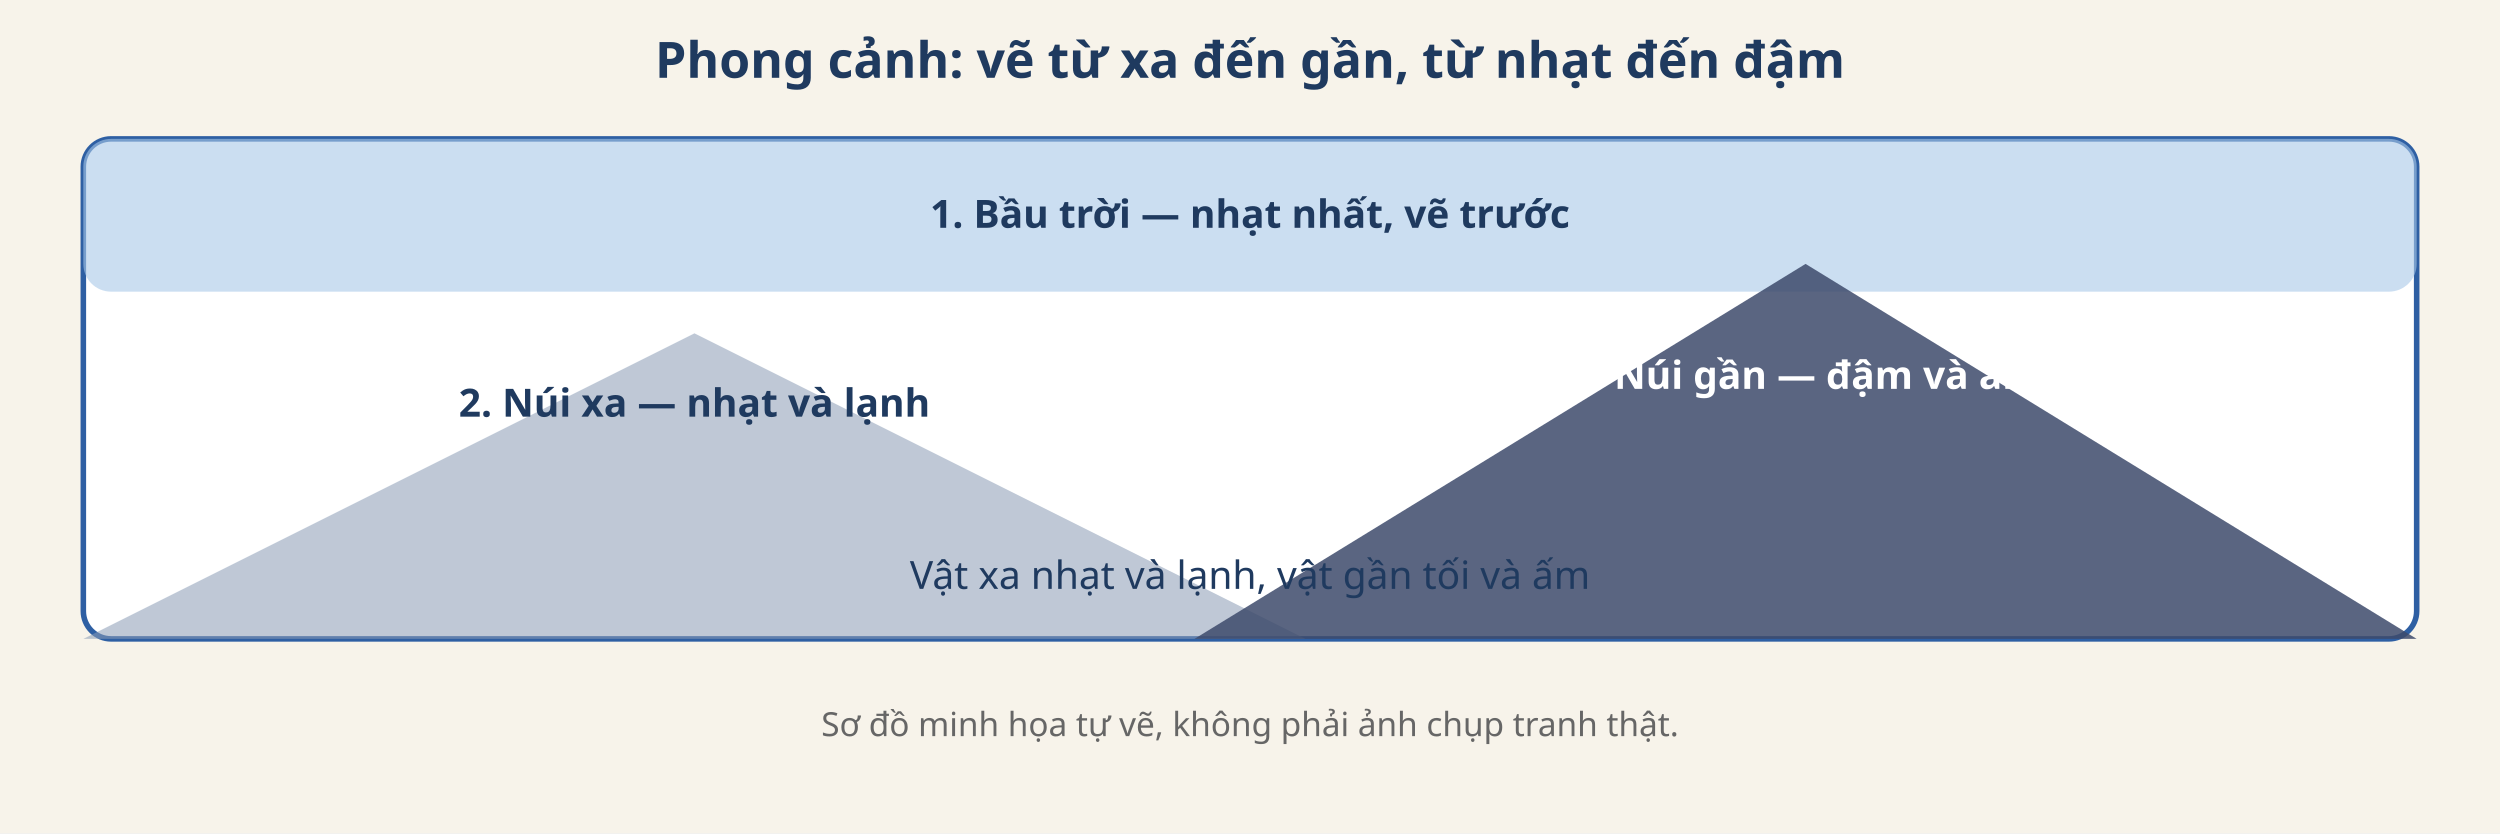
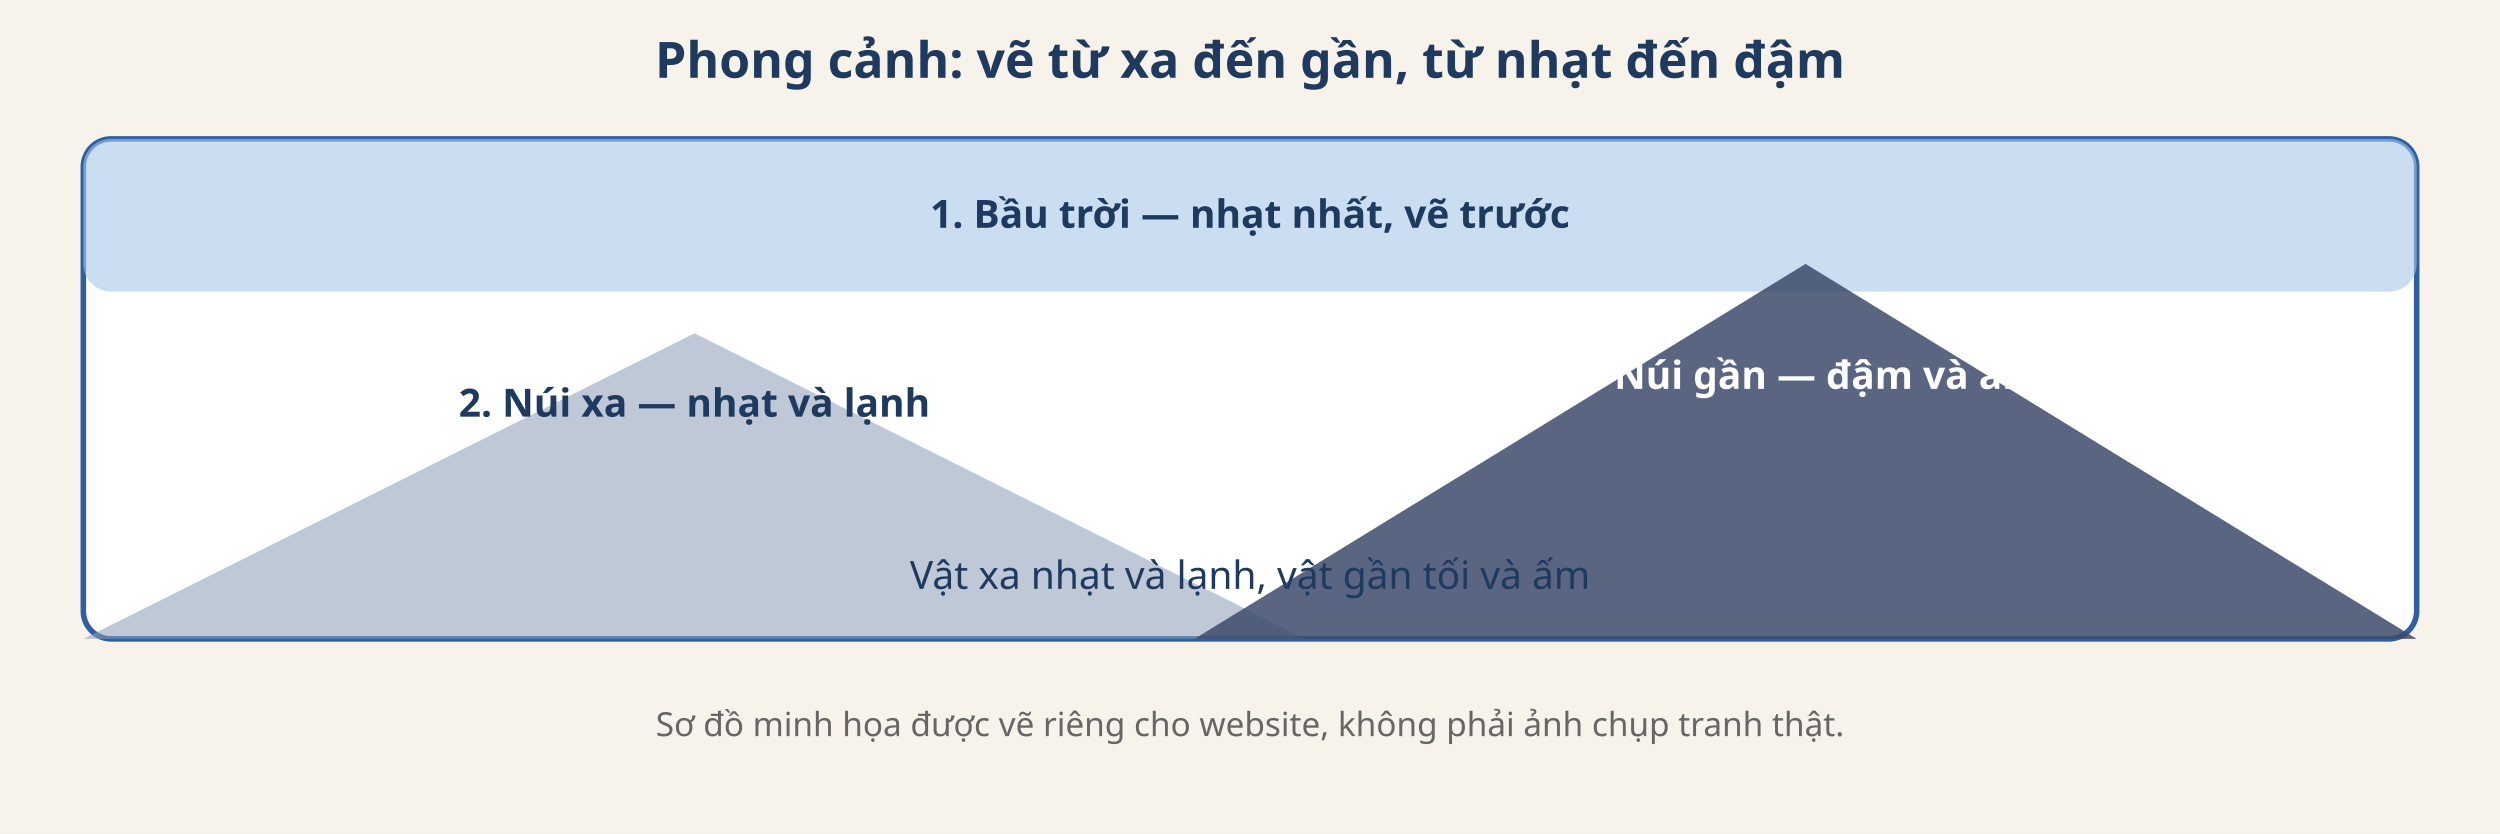
<svg xmlns="http://www.w3.org/2000/svg" width="900" height="300" viewBox="0 0 900 300" role="img" aria-label="Sơ đồ phong cảnh ba lớp: bầu trời nhạt, núi xa nhạt, núi gần đậm">
  <rect width="900" height="300" fill="#f7f3ea" />
  <text x="450" y="28" text-anchor="middle" font-family="sans-serif" font-size="18" font-weight="bold" fill="#1f3a5f">Phong cảnh: vẽ từ xa đến gần, từ nhạt đến đậm</text>
  <g font-family="sans-serif" font-size="14" fill="#1f3a5f">
    <rect x="30" y="50" width="840" height="180" rx="10" fill="#ffffff" stroke="#2e5fa3" stroke-width="2" />
    <rect x="30" y="50" width="840" height="55" rx="10" fill="#a8c8e8" opacity="0.6" />
    <text x="450" y="82" text-anchor="middle" font-weight="bold">1. Bầu trời — nhạt nhất, vẽ trước</text>
    <polygon points="30,230 250,120 470,230" fill="#8a9bb5" opacity="0.55" />
    <text x="250" y="150" text-anchor="middle" font-weight="bold">2. Núi xa — nhạt và lạnh</text>
    <polygon points="430,230 650,95 870,230" fill="#3d4a6b" opacity="0.85" />
    <text x="650" y="140" text-anchor="middle" font-weight="bold" fill="#ffffff">3. Núi gần — đậm và ấm</text>
    <text x="450" y="212" text-anchor="middle">Vật xa nhạt và lạnh, vật gần tối và ấm</text>
  </g>
-   <text x="450" y="265" text-anchor="middle" font-family="sans-serif" font-size="12" fill="#666666">Sơ đồ minh họa tự vẽ, không phải ảnh chụp tranh thật.</text>
+   <text x="450" y="265" text-anchor="middle" font-family="sans-serif" font-size="12" fill="#666666">Sơ đồ minh họa được vẽ riêng cho website, không phải ảnh chụp tranh thật.</text>
</svg>
